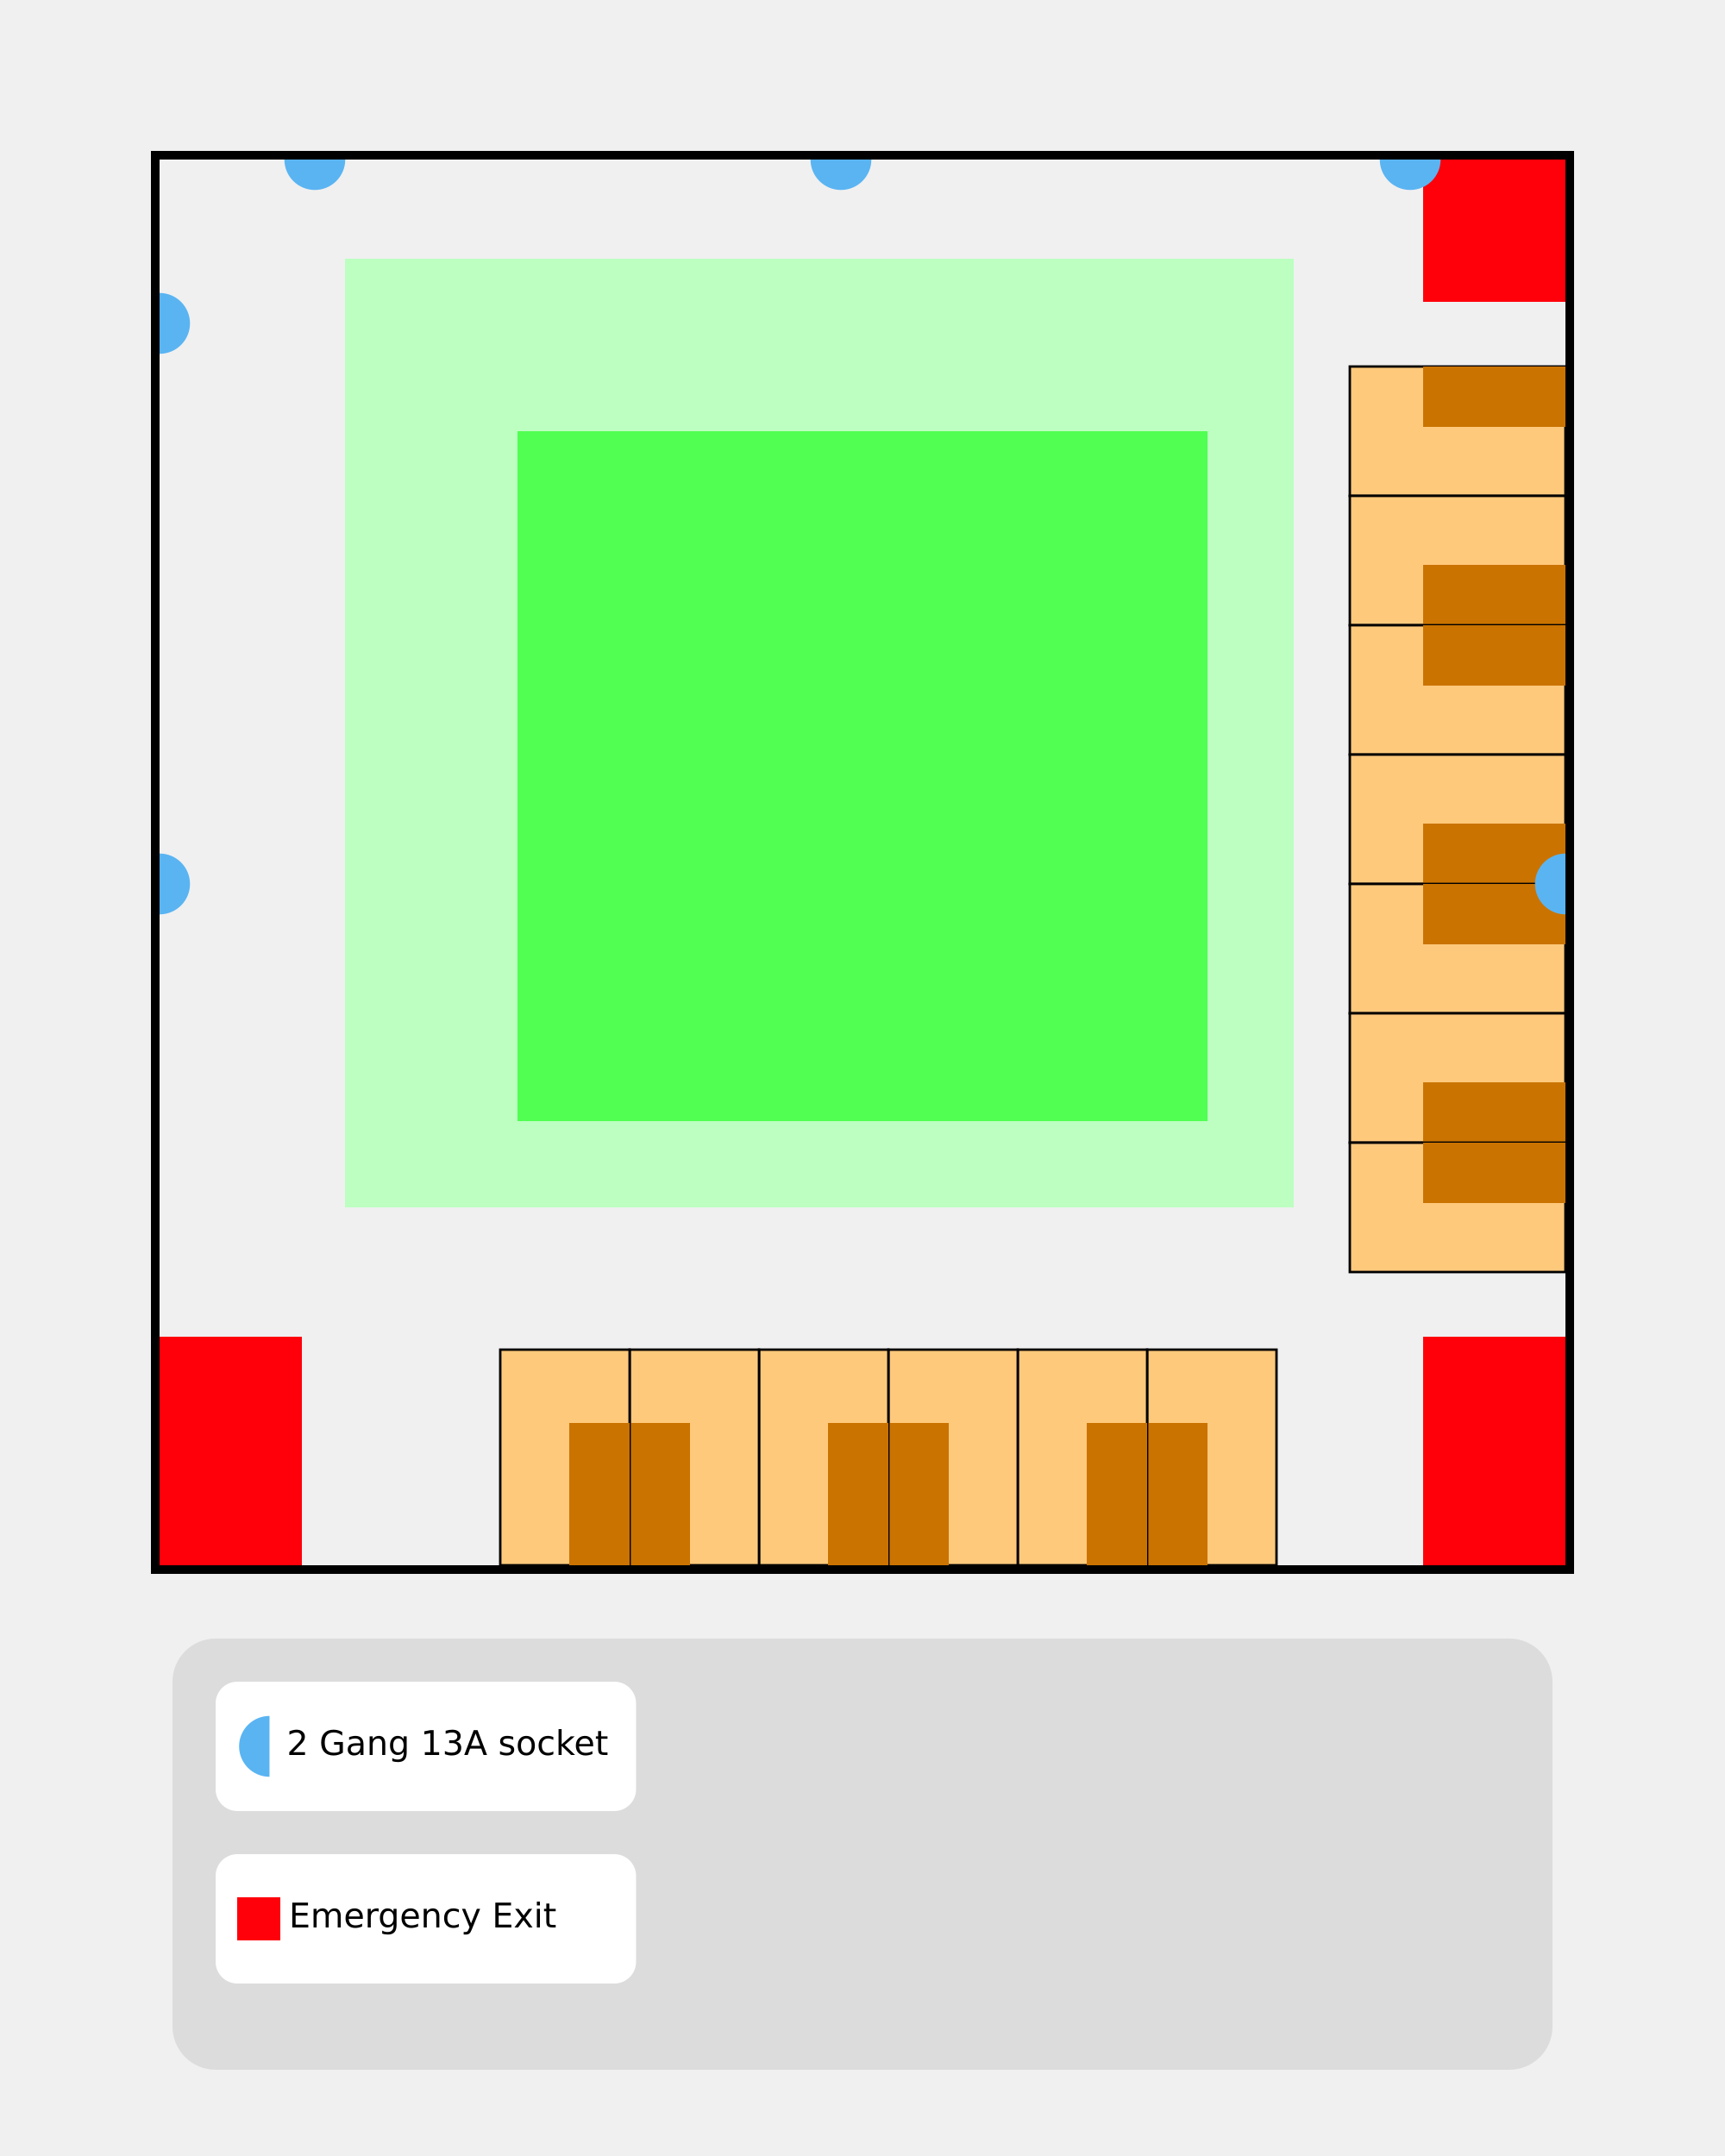
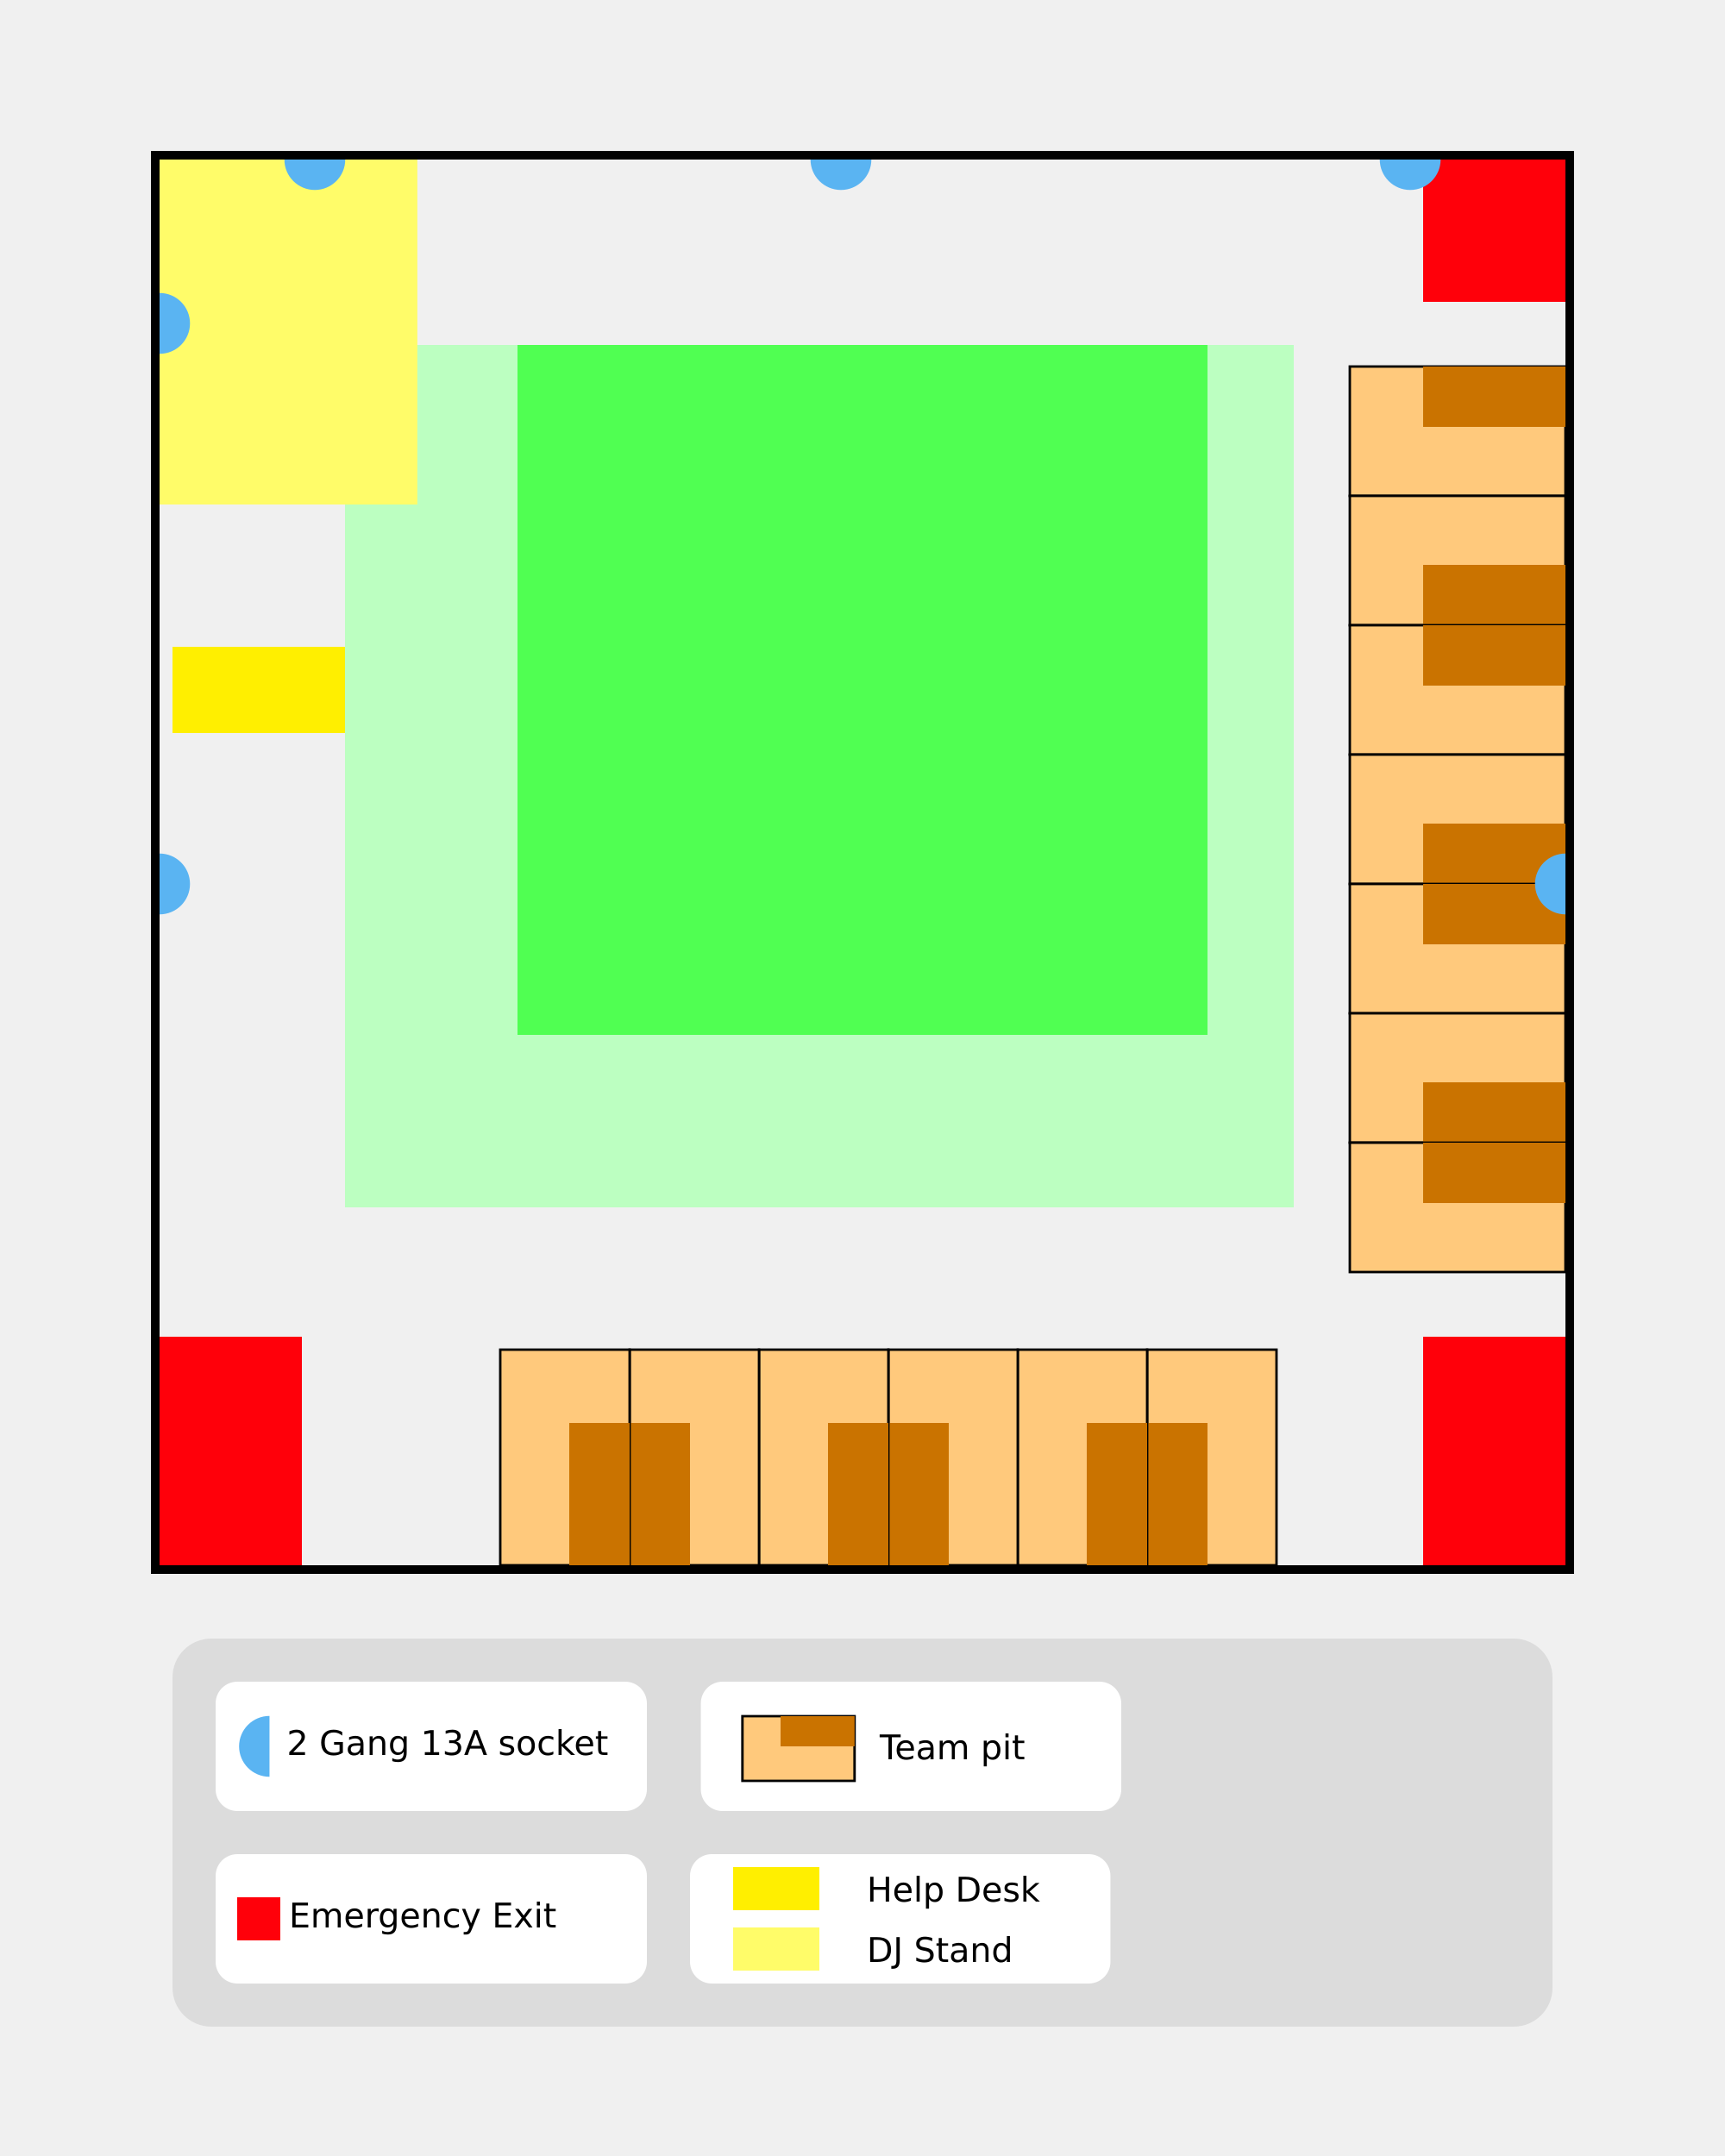
<svg xmlns="http://www.w3.org/2000/svg" width="708.661" height="885.827" id="svg3040" version="1.1">
  <defs id="defs3042">
    </defs>
-   <g id="layer1" transform="translate(0,-166.5256)">
+   <g id="layer1" transform="translate(0,-166.5256)" style="display:inline">
    <rect style="fill:none;stroke:#000000;stroke-width:3.543;stroke-miterlimit:4;stroke-opacity:1;stroke-dasharray:none;stroke-dashoffset:0" id="rect3050" width="581.102" height="581.102" x="63.78" y="230.305" />
-   </g>
-   <g id="layer2">
-     <rect style="fill:#bcffc1;fill-opacity:1;stroke:none" id="rect3867" width="389.764" height="389.764" x="141.732" y="106.299" />
-     <rect style="fill:#50ff52;fill-opacity:1;stroke:none" id="rect3825" width="283.465" height="283.465" x="212.598" y="177.165" />
-   </g>
-   <g id="layer6" style="display:inline">
-     <rect style="fill:#ff000a;fill-opacity:1;stroke:none" id="rect3934" width="58.465" height="58.465" x="584.646" y="65.551" />
-     <rect y="549.213" x="584.646" height="93.898" width="58.465" id="rect3956" style="fill:#ff000a;fill-opacity:1;stroke:none" />
-     <rect style="fill:#ff000a;fill-opacity:1;stroke:none" id="rect3958" width="58.465" height="93.898" x="65.551" y="549.213" />
-   </g>
-   <g id="layer5" style="display:inline">
-     <g id="g3906" transform="translate(-5.4306871e-5,8.858274)">
-       <rect ry="0" y="141.732" x="554.528" height="53.15" width="88.583" id="rect3894" style="fill:#ffc97c;fill-opacity:1;stroke:#000000;stroke-width:1;stroke-opacity:1" />
-       <rect y="141.732" x="584.646" height="24.803" width="58.465" id="rect3904" style="fill:#ca7300;fill-opacity:1;stroke:none" />
+     <g id="layer5" style="display:inline">
+       <g id="g3906" transform="translate(-5.0770587e-5,175.3838)">
+         <rect ry="0" y="141.732" x="554.528" height="53.15" width="88.583" id="rect3894" style="fill:#ffc97c;fill-opacity:1;stroke:#000000;stroke-width:1;stroke-opacity:1" />
+         <rect y="141.732" x="584.646" height="24.803" width="58.465" id="rect3904" style="fill:#ca7300;fill-opacity:1;stroke:none" />
+       </g>
+       <g transform="matrix(1,0,0,-1,-5.0770587e-5,565.1475)" id="g4032">
+         <rect style="fill:#ffc97c;fill-opacity:1;stroke:#000000;stroke-width:1;stroke-opacity:1" id="rect4034" width="88.583" height="53.15" x="554.528" y="141.732" ry="0" />
+         <rect style="fill:#ca7300;fill-opacity:1;stroke:none" id="rect4036" width="58.465" height="24.803" x="584.646" y="141.732" />
+       </g>
+       <g id="g4038" transform="translate(-5.0770587e-5,281.683)">
+         <rect ry="0" y="141.732" x="554.528" height="53.15" width="88.583" id="rect4040" style="fill:#ffc97c;fill-opacity:1;stroke:#000000;stroke-width:1;stroke-opacity:1" />
+         <rect y="141.732" x="584.646" height="24.803" width="58.465" id="rect4042" style="fill:#ca7300;fill-opacity:1;stroke:none" />
+       </g>
+       <g transform="matrix(1,0,0,-1,-5.0770587e-5,671.4467)" id="g4044">
+         <rect style="fill:#ffc97c;fill-opacity:1;stroke:#000000;stroke-width:1;stroke-opacity:1" id="rect4046" width="88.583" height="53.15" x="554.528" y="141.732" ry="0" />
+         <rect style="fill:#ca7300;fill-opacity:1;stroke:none" id="rect4048" width="58.465" height="24.803" x="584.646" y="141.732" />
+       </g>
+       <g id="g4050" transform="translate(-5.0770587e-5,387.9823)">
+         <rect ry="0" y="141.732" x="554.528" height="53.15" width="88.583" id="rect4052" style="fill:#ffc97c;fill-opacity:1;stroke:#000000;stroke-width:1;stroke-opacity:1" />
+         <rect y="141.732" x="584.646" height="24.803" width="58.465" id="rect4054" style="fill:#ca7300;fill-opacity:1;stroke:none" />
+       </g>
+       <g transform="matrix(1,0,0,-1,-5.0770587e-5,777.7459)" id="g4056">
+         <rect style="fill:#ffc97c;fill-opacity:1;stroke:#000000;stroke-width:1;stroke-opacity:1" id="rect4058" width="88.583" height="53.15" x="554.528" y="141.732" ry="0" />
+         <rect style="fill:#ca7300;fill-opacity:1;stroke:none" id="rect4060" width="58.465" height="24.803" x="584.646" y="141.732" />
+       </g>
+       <g id="g4062" transform="translate(-5.0770587e-5,494.2815)">
+         <rect ry="0" y="141.732" x="554.528" height="53.15" width="88.583" id="rect4064" style="fill:#ffc97c;fill-opacity:1;stroke:#000000;stroke-width:1;stroke-opacity:1" />
+         <rect y="141.732" x="584.646" height="24.803" width="58.465" id="rect4066" style="fill:#ca7300;fill-opacity:1;stroke:none" />
+       </g>
+       <g transform="matrix(0,1,1,0,329.5276,166.5255)" id="g4074">
+         <rect style="fill:#ffc97c;fill-opacity:1;stroke:#000000;stroke-width:1;stroke-opacity:1" id="rect4076" width="88.583" height="53.15" x="554.528" y="141.732" ry="0" />
+         <rect style="fill:#ca7300;fill-opacity:1;stroke:none" id="rect4078" width="58.465" height="24.803" x="584.646" y="141.732" />
+       </g>
+       <g id="g4080" transform="matrix(0,1,-1,0,612.9921,166.5255)">
+         <rect ry="0" y="141.732" x="554.528" height="53.15" width="88.583" id="rect4082" style="fill:#ffc97c;fill-opacity:1;stroke:#000000;stroke-width:1;stroke-opacity:1" />
+         <rect y="141.732" x="584.646" height="24.803" width="58.465" id="rect4084" style="fill:#ca7300;fill-opacity:1;stroke:none" />
+       </g>
+       <g transform="matrix(0,1,1,0,223.2284,166.5255)" id="g4086">
+         <rect style="fill:#ffc97c;fill-opacity:1;stroke:#000000;stroke-width:1;stroke-opacity:1" id="rect4088" width="88.583" height="53.15" x="554.528" y="141.732" ry="0" />
+         <rect style="fill:#ca7300;fill-opacity:1;stroke:none" id="rect4090" width="58.465" height="24.803" x="584.646" y="141.732" />
+       </g>
+       <g id="g4092" transform="matrix(0,1,-1,0,506.6929,166.5255)">
+         <rect ry="0" y="141.732" x="554.528" height="53.15" width="88.583" id="rect4094" style="fill:#ffc97c;fill-opacity:1;stroke:#000000;stroke-width:1;stroke-opacity:1" />
+         <rect y="141.732" x="584.646" height="24.803" width="58.465" id="rect4096" style="fill:#ca7300;fill-opacity:1;stroke:none" />
+       </g>
+       <g transform="matrix(0,1,1,0,116.9292,166.5255)" id="g4098">
+         <rect style="fill:#ffc97c;fill-opacity:1;stroke:#000000;stroke-width:1;stroke-opacity:1" id="rect4100" width="88.583" height="53.15" x="554.528" y="141.732" ry="0" />
+         <rect style="fill:#ca7300;fill-opacity:1;stroke:none" id="rect4102" width="58.465" height="24.803" x="584.646" y="141.732" />
+       </g>
+       <g id="g4104" transform="matrix(0,1,-1,0,400.3937,166.5255)">
+         <rect ry="0" y="141.732" x="554.528" height="53.15" width="88.583" id="rect4106" style="fill:#ffc97c;fill-opacity:1;stroke:#000000;stroke-width:1;stroke-opacity:1" />
+         <rect y="141.732" x="584.646" height="24.803" width="58.465" id="rect4108" style="fill:#ca7300;fill-opacity:1;stroke:none" />
+       </g>
    </g>
-     <g transform="matrix(1,0,0,-1,-5.4306871e-5,398.622)" id="g4032">
-       <rect style="fill:#ffc97c;fill-opacity:1;stroke:#000000;stroke-width:1;stroke-opacity:1" id="rect4034" width="88.583" height="53.15" x="554.528" y="141.732" ry="0" />
-       <rect style="fill:#ca7300;fill-opacity:1;stroke:none" id="rect4036" width="58.465" height="24.803" x="584.646" y="141.732" />
+     <g id="layer6" style="display:inline">
+       <rect style="fill:#ff000a;fill-opacity:1;stroke:none" id="rect3934" width="58.465" height="58.465" x="584.646" y="232.077" />
+       <rect y="715.738" x="584.646" height="93.898" width="58.465" id="rect3956" style="fill:#ff000a;fill-opacity:1;stroke:none" />
+       <rect style="fill:#ff000a;fill-opacity:1;stroke:none" id="rect3958" width="58.465" height="93.898" x="65.551" y="715.738" />
    </g>
-     <g id="g4038" transform="translate(-5.4306871e-5,115.1575)">
-       <rect ry="0" y="141.732" x="554.528" height="53.15" width="88.583" id="rect4040" style="fill:#ffc97c;fill-opacity:1;stroke:#000000;stroke-width:1;stroke-opacity:1" />
-       <rect y="141.732" x="584.646" height="24.803" width="58.465" id="rect4042" style="fill:#ca7300;fill-opacity:1;stroke:none" />
+     <g id="layer2" style="display:inline">
+       <rect style="fill:#bcffc1;fill-opacity:1;stroke:none" id="rect3867" width="389.764" height="354.331" x="141.732" y="308.258" />
+       <rect style="fill:#50ff52;fill-opacity:1;stroke:none" id="rect3825" width="283.465" height="283.465" x="212.598" y="308.258" />
+       <rect style="fill:#ffef00;fill-opacity:1;stroke:none" id="rect4361" width="70.866" height="35.433" x="70.866" y="265.748" transform="translate(0,166.5256)" />
    </g>
-     <g transform="matrix(1,0,0,-1,-5.4306871e-5,504.9212)" id="g4044">
-       <rect style="fill:#ffc97c;fill-opacity:1;stroke:#000000;stroke-width:1;stroke-opacity:1" id="rect4046" width="88.583" height="53.15" x="554.528" y="141.732" ry="0" />
-       <rect style="fill:#ca7300;fill-opacity:1;stroke:none" id="rect4048" width="58.465" height="24.803" x="584.646" y="141.732" />
+     <g id="layer8">
+       <rect style="fill:#fffc69;fill-opacity:1;stroke:none;display:inline" id="rect4175" width="105.902" height="141.732" x="65.551" y="232.077" ry="0" />
    </g>
-     <g id="g4050" transform="translate(-5.4306871e-5,221.4567)">
-       <rect ry="0" y="141.732" x="554.528" height="53.15" width="88.583" id="rect4052" style="fill:#ffc97c;fill-opacity:1;stroke:#000000;stroke-width:1;stroke-opacity:1" />
-       <rect y="141.732" x="584.646" height="24.803" width="58.465" id="rect4054" style="fill:#ca7300;fill-opacity:1;stroke:none" />
-     </g>
-     <g transform="matrix(1,0,0,-1,-5.4306871e-5,611.2204)" id="g4056">
-       <rect style="fill:#ffc97c;fill-opacity:1;stroke:#000000;stroke-width:1;stroke-opacity:1" id="rect4058" width="88.583" height="53.15" x="554.528" y="141.732" ry="0" />
-       <rect style="fill:#ca7300;fill-opacity:1;stroke:none" id="rect4060" width="58.465" height="24.803" x="584.646" y="141.732" />
-     </g>
-     <g id="g4062" transform="translate(-5.4306871e-5,327.7559)">
-       <rect ry="0" y="141.732" x="554.528" height="53.15" width="88.583" id="rect4064" style="fill:#ffc97c;fill-opacity:1;stroke:#000000;stroke-width:1;stroke-opacity:1" />
-       <rect y="141.732" x="584.646" height="24.803" width="58.465" id="rect4066" style="fill:#ca7300;fill-opacity:1;stroke:none" />
-     </g>
-     <g transform="matrix(0,1,1,0,329.5276,-1.0476901e-4)" id="g4074">
-       <rect style="fill:#ffc97c;fill-opacity:1;stroke:#000000;stroke-width:1;stroke-opacity:1" id="rect4076" width="88.583" height="53.15" x="554.528" y="141.732" ry="0" />
-       <rect style="fill:#ca7300;fill-opacity:1;stroke:none" id="rect4078" width="58.465" height="24.803" x="584.646" y="141.732" />
-     </g>
-     <g id="g4080" transform="matrix(0,1,-1,0,612.9921,-7.2088767e-5)">
-       <rect ry="0" y="141.732" x="554.528" height="53.15" width="88.583" id="rect4082" style="fill:#ffc97c;fill-opacity:1;stroke:#000000;stroke-width:1;stroke-opacity:1" />
-       <rect y="141.732" x="584.646" height="24.803" width="58.465" id="rect4084" style="fill:#ca7300;fill-opacity:1;stroke:none" />
-     </g>
-     <g transform="matrix(0,1,1,0,223.2284,-7.2088767e-5)" id="g4086">
-       <rect style="fill:#ffc97c;fill-opacity:1;stroke:#000000;stroke-width:1;stroke-opacity:1" id="rect4088" width="88.583" height="53.15" x="554.528" y="141.732" ry="0" />
-       <rect style="fill:#ca7300;fill-opacity:1;stroke:none" id="rect4090" width="58.465" height="24.803" x="584.646" y="141.732" />
-     </g>
-     <g id="g4092" transform="matrix(0,1,-1,0,506.6929,-7.2088767e-5)">
-       <rect ry="0" y="141.732" x="554.528" height="53.15" width="88.583" id="rect4094" style="fill:#ffc97c;fill-opacity:1;stroke:#000000;stroke-width:1;stroke-opacity:1" />
-       <rect y="141.732" x="584.646" height="24.803" width="58.465" id="rect4096" style="fill:#ca7300;fill-opacity:1;stroke:none" />
-     </g>
-     <g transform="matrix(0,1,1,0,116.9292,-7.2088767e-5)" id="g4098">
-       <rect style="fill:#ffc97c;fill-opacity:1;stroke:#000000;stroke-width:1;stroke-opacity:1" id="rect4100" width="88.583" height="53.15" x="554.528" y="141.732" ry="0" />
-       <rect style="fill:#ca7300;fill-opacity:1;stroke:none" id="rect4102" width="58.465" height="24.803" x="584.646" y="141.732" />
-     </g>
-     <g id="g4104" transform="matrix(0,1,-1,0,400.3937,-7.2088767e-5)">
-       <rect ry="0" y="141.732" x="554.528" height="53.15" width="88.583" id="rect4106" style="fill:#ffc97c;fill-opacity:1;stroke:#000000;stroke-width:1;stroke-opacity:1" />
-       <rect y="141.732" x="584.646" height="24.803" width="58.465" id="rect4108" style="fill:#ca7300;fill-opacity:1;stroke:none" />
+     <g id="layer3" style="display:inline">
+       <path style="fill:#5ab4f2;fill-opacity:1;stroke:none" id="path3849" d="m 263.281,42.077 a 12.5,12.5 0 1 1 -25,0 l 12.5,0 z" transform="translate(-121.4505,190)" />
+       <path transform="translate(94.6912,190)" d="m 263.281,42.077 a 12.5,12.5 0 1 1 -25,0 l 12.5,0 z" id="path3857" style="fill:#5ab4f2;fill-opacity:1;stroke:none" />
+       <path style="fill:#5ab4f2;fill-opacity:1;stroke:none" id="path3859" d="m 263.281,42.077 a 12.5,12.5 0 1 1 -25,0 l 12.5,0 z" transform="translate(328.5495,190)" />
+       <path transform="matrix(0,-1,1,0,23.47447,550.1808)" d="m 263.281,42.077 a 12.5,12.5 0 1 1 -25,0 l 12.5,0 z" id="path3861" style="fill:#5ab4f2;fill-opacity:1;stroke:none" />
+       <path style="fill:#5ab4f2;fill-opacity:1;stroke:none" id="path3863" d="m 263.281,42.077 a 12.5,12.5 0 1 1 -25,0 l 12.5,0 z" transform="matrix(0,-1,1,0,23.47447,780.4957)" />
+       <path transform="matrix(0,-1,-1,0,685.187,780.4957)" d="m 263.281,42.077 a 12.5,12.5 0 1 1 -25,0 l 12.5,0 z" id="path3865" style="fill:#5ab4f2;fill-opacity:1;stroke:none" />
    </g>
  </g>
-   <g id="layer3">
-     <path style="fill:#5ab4f2;fill-opacity:1;stroke:none" id="path3849" d="m 263.281,42.077 a 12.5,12.5 0 1 1 -25,0 l 12.5,0 z" transform="translate(-121.4505,23.47441)" />
-     <path transform="translate(94.69119,23.47441)" d="m 263.281,42.077 a 12.5,12.5 0 1 1 -25,0 l 12.5,0 z" id="path3857" style="fill:#5ab4f2;fill-opacity:1;stroke:none" />
-     <path style="fill:#5ab4f2;fill-opacity:1;stroke:none" id="path3859" d="m 263.281,42.077 a 12.5,12.5 0 1 1 -25,0 l 12.5,0 z" transform="translate(328.5495,23.47441)" />
-     <path transform="matrix(0,-1,1,0,23.47446,383.6552)" d="m 263.281,42.077 a 12.5,12.5 0 1 1 -25,0 l 12.5,0 z" id="path3861" style="fill:#5ab4f2;fill-opacity:1;stroke:none" />
-     <path style="fill:#5ab4f2;fill-opacity:1;stroke:none" id="path3863" d="m 263.281,42.077 a 12.5,12.5 0 1 1 -25,0 l 12.5,0 z" transform="matrix(0,-1,1,0,23.47446,613.9702)" />
-     <path transform="matrix(0,-1,-1,0,685.187,613.9702)" d="m 263.281,42.077 a 12.5,12.5 0 1 1 -25,0 l 12.5,0 z" id="path3865" style="fill:#5ab4f2;fill-opacity:1;stroke:none" />
-   </g>
-   <g id="layer4">
-     <rect style="fill:#dcdcdc;fill-opacity:1;stroke:none" id="rect3871" width="566.929" height="177.165" x="70.866" y="673.228" ry="17.717" />
+   <g id="layer4" style="display:inline">
+     <rect style="fill:#dcdcdc;fill-opacity:1;stroke:none" id="rect3871" width="566.929" height="159.449" x="70.866" y="673.228" ry="15.945" />
    <g id="g3888" transform="translate(2.645177,1.6340121e-5)">
-       <rect ry="8.924" y="690.945" x="85.938" height="53.15" width="172.724" id="rect3876" style="fill:#ffffff;fill-opacity:1;stroke:none" />
-       <path transform="matrix(0,-1,-1,0,150.1476,968.3009)" d="m 263.281,42.077 c 0,6.904 -5.596,12.5 -12.5,12.5 -6.904,0 -12.5,-5.596 -12.5,-12.5 0,0 0,0 0,0 l 12.5,0 z" id="path3869" style="fill:#5ab4f2;fill-opacity:1;stroke:none" />
+       <rect ry="8.924" y="690.945" x="85.938" height="53.15" width="177.165" id="rect3876" style="fill:#ffffff;fill-opacity:1;stroke:none" />
+       <path transform="matrix(0,-1,-1,0,150.1476,968.3009)" d="m 263.281,42.077 a 12.5,12.5 0 1 1 -25,0 l 12.5,0 z" id="path3869" style="fill:#5ab4f2;fill-opacity:1;stroke:none" />
      <text id="text3882" y="721.063" x="115.157" style="font-size:14px;font-style:normal;font-weight:normal;fill:#000000;fill-opacity:1;stroke:none;font-family:DejaVu Sans;-inkscape-font-specification:DejaVu Sans" xml:space="preserve">
        <tspan y="721.063" x="115.157" id="tspan3884">2 Gang 13A socket</tspan>
      </text>
    </g>
    <g transform="translate(2.645177,75.203)" id="g3944">
-       <rect style="fill:#ffffff;fill-opacity:1;stroke:none" id="rect3946" width="172.724" height="53.15" x="85.938" y="686.608" ry="8.924" />
+       <rect style="fill:#ffffff;fill-opacity:1;stroke:none" id="rect3946" width="177.165" height="53.15" x="85.938" y="686.608" ry="8.924" />
      <text xml:space="preserve" style="font-size:14px;font-style:normal;font-weight:normal;fill:#000000;fill-opacity:1;stroke:none;font-family:DejaVu Sans;-inkscape-font-specification:DejaVu Sans" x="116.056" y="716.726" id="text3950">
        <tspan id="tspan3952" x="116.056" y="716.726">Emergency Exit</tspan>
      </text>
      <rect style="fill:#ff000a;fill-opacity:1;stroke:none" id="rect3954" width="17.717" height="17.717" x="94.796" y="704.325" />
    </g>
+     <g id="g4144">
+       <rect style="fill:#ffffff;fill-opacity:1;stroke:none" id="rect3876-2" width="172.724" height="53.15" x="287.906" y="690.945" ry="8.924" />
+       <g id="g4110" transform="matrix(0.5200002,0,0,0.5000001,16.65343,634.2519)" style="display:inline">
+         <rect ry="0" y="141.732" x="554.528" height="53.15" width="88.583" id="rect4112" style="fill:#ffc97c;fill-opacity:1;stroke:#000000;stroke-width:1.961;stroke-opacity:1" />
+         <rect y="141.732" x="584.646" height="24.803" width="58.465" id="rect4114" style="fill:#ca7300;fill-opacity:1;stroke:none" />
+       </g>
+       <text id="text3882-3" y="722.835" x="361.417" style="font-size:14px;font-style:normal;font-weight:normal;fill:#000000;fill-opacity:1;stroke:none;font-family:DejaVu Sans;-inkscape-font-specification:DejaVu Sans" xml:space="preserve">
+         <tspan y="722.835" x="361.417" id="tspan3884-4">Team pit</tspan>
+       </text>
+     </g>
+     <g id="g4363" transform="translate(-4.441439,70.86615)">
+       <rect ry="8.924" y="690.945" x="287.906" height="53.15" width="172.724" id="rect4365" style="fill:#ffffff;fill-opacity:1;stroke:none" />
+       <text xml:space="preserve" style="font-size:14px;font-style:normal;font-weight:normal;fill:#000000;fill-opacity:1;stroke:none;font-family:DejaVu Sans;-inkscape-font-specification:DejaVu Sans" x="360.544" y="710.433" id="text4373">
+         <tspan id="tspan4375" x="360.544" y="710.433">Help Desk</tspan>
+       </text>
+       <rect style="fill:#ffef00;fill-opacity:1;stroke:none;display:inline" id="rect4361-0" width="35.433" height="17.717" x="305.623" y="696.26" />
+       <rect y="721.063" x="305.623" height="17.717" width="35.433" id="rect4399" style="fill:#fffc69;fill-opacity:1;stroke:none;display:inline" />
+       <text id="text4401" y="735.236" x="360.544" style="font-size:14px;font-style:normal;font-weight:normal;fill:#000000;fill-opacity:1;stroke:none;font-family:DejaVu Sans;-inkscape-font-specification:DejaVu Sans" xml:space="preserve">
+         <tspan y="735.236" x="360.544" id="tspan4403">DJ Stand</tspan>
+       </text>
+     </g>
  </g>
</svg>
